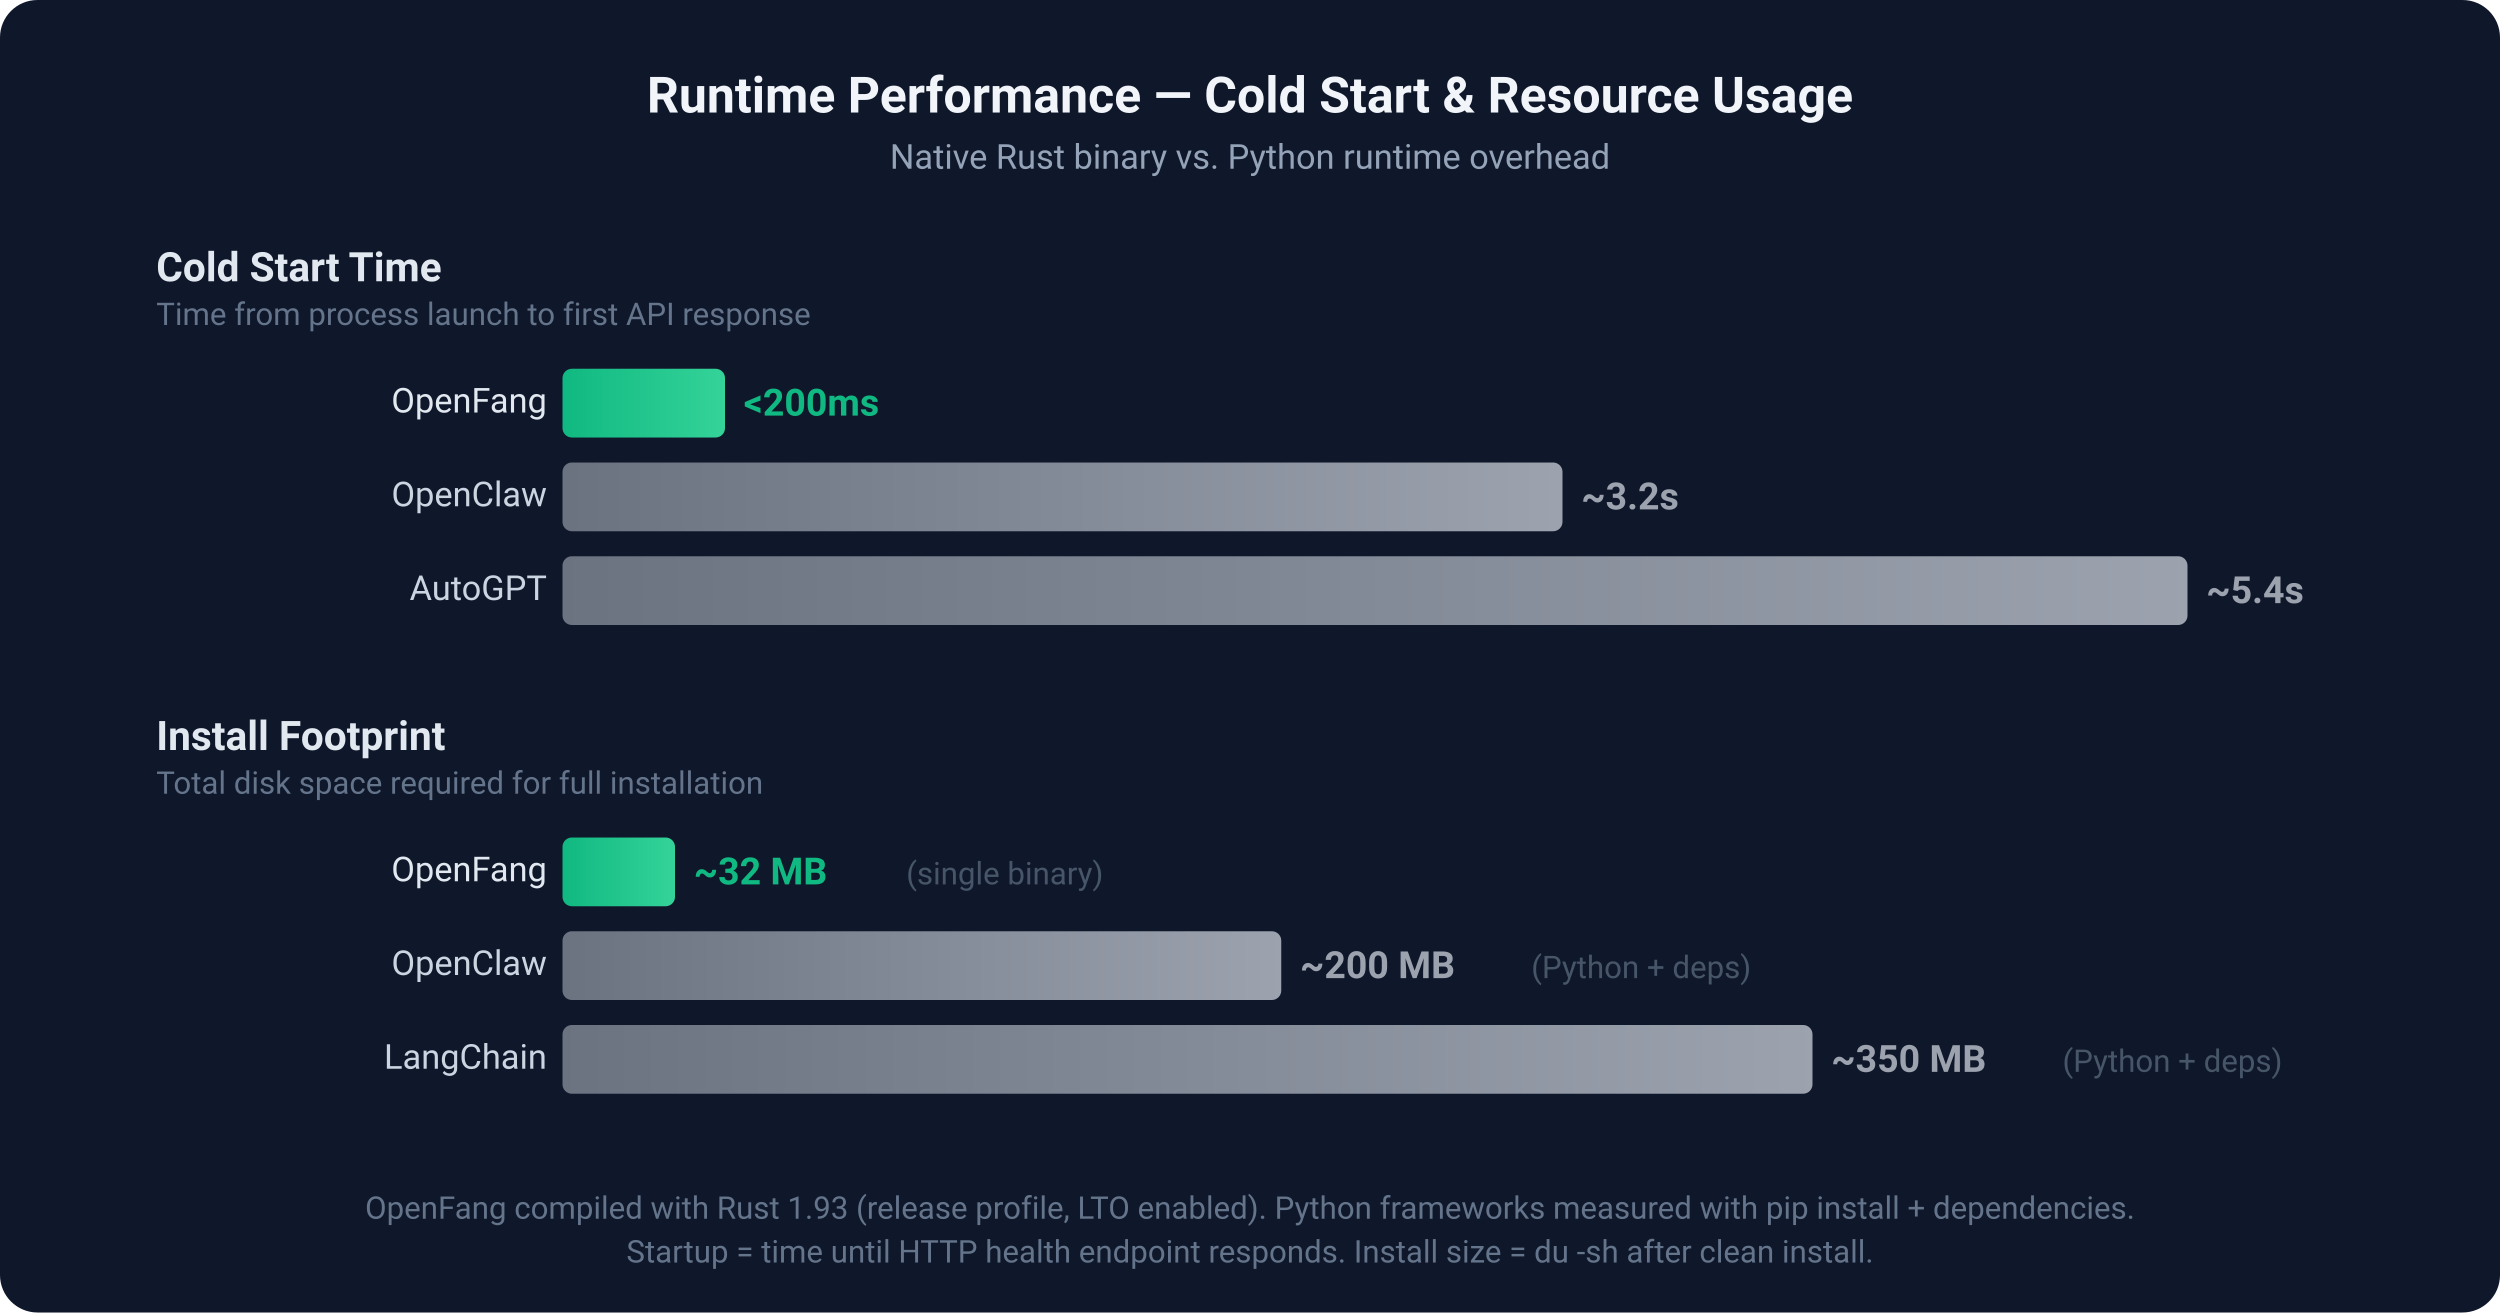
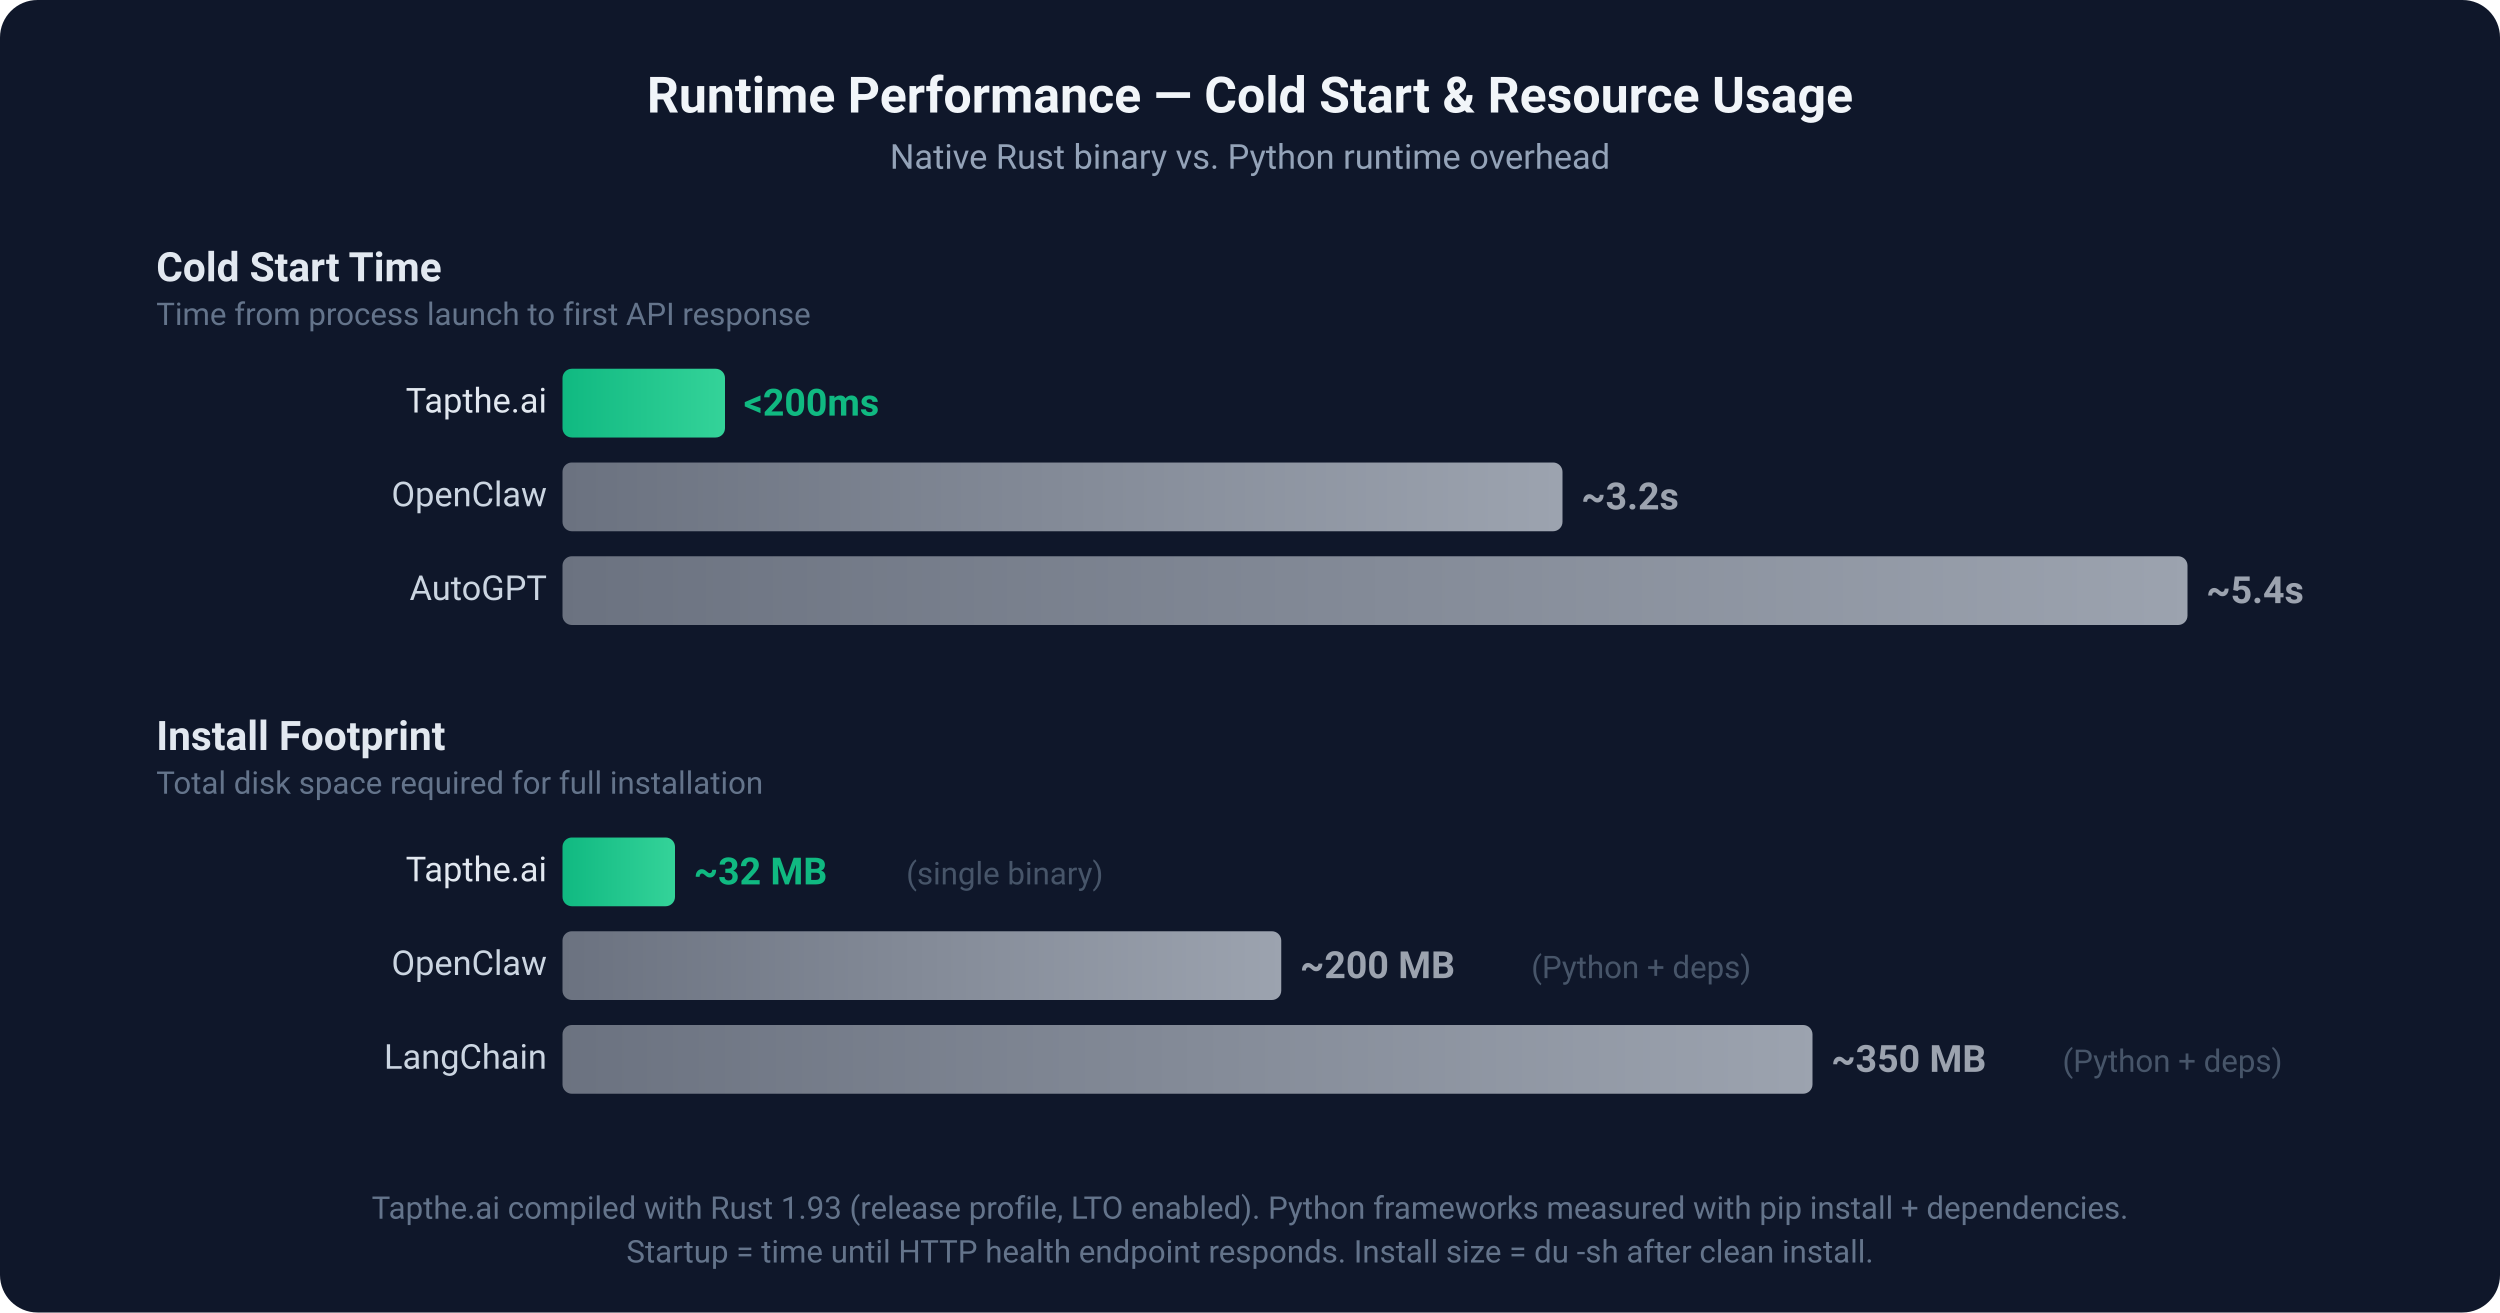
<svg xmlns="http://www.w3.org/2000/svg" viewBox="0 0 800 420" font-family="-apple-system,BlinkMacSystemFont,'Segoe UI',Roboto,Helvetica,Arial,sans-serif">
  <defs>
    <linearGradient id="pf" x1="0" y1="0" x2="1" y2="0">
      <stop offset="0%" stop-color="#10b981" />
      <stop offset="100%" stop-color="#34d399" />
    </linearGradient>
    <linearGradient id="pg" x1="0" y1="0" x2="1" y2="0">
      <stop offset="0%" stop-color="#6b7280" />
      <stop offset="100%" stop-color="#9ca3af" />
    </linearGradient>
  </defs>
  <rect width="800" height="420" rx="12" fill="#0f172a" />
  <text x="400" y="36" text-anchor="middle" fill="#f1f5f9" font-size="16" font-weight="700">Runtime Performance — Cold Start &amp; Resource Usage</text>
  <text x="400" y="54" text-anchor="middle" fill="#94a3b8" font-size="11">Native Rust binary vs. Python runtime overhead</text>
  <text x="50" y="90" fill="#e2e8f0" font-size="13" font-weight="600">Cold Start Time</text>
  <text x="50" y="104" fill="#64748b" font-size="10">Time from process launch to first API response</text>
-   <text x="175" y="132" text-anchor="end" fill="#e2e8f0" font-size="11">OpenFang</text>
+   <text x="175" y="132" text-anchor="end" fill="#e2e8f0" font-size="11">Tapthe.ai</text>
  <rect x="180" y="118" width="52" height="22" rx="3" fill="url(#pf)" />
  <text x="238" y="133" fill="#10b981" font-size="12" font-weight="700">&lt;200ms</text>
  <text x="175" y="162" text-anchor="end" fill="#cbd5e1" font-size="11">OpenClaw</text>
  <rect x="180" y="148" width="320" height="22" rx="3" fill="url(#pg)" />
  <text x="506" y="163" fill="#9ca3af" font-size="12" font-weight="600">~3.2s</text>
  <text x="175" y="192" text-anchor="end" fill="#cbd5e1" font-size="11">AutoGPT</text>
  <rect x="180" y="178" width="520" height="22" rx="3" fill="url(#pg)" />
  <text x="706" y="193" fill="#9ca3af" font-size="12" font-weight="600">~5.4s</text>
  <text x="50" y="240" fill="#e2e8f0" font-size="13" font-weight="600">Install Footprint</text>
  <text x="50" y="254" fill="#64748b" font-size="10">Total disk space required for full installation</text>
-   <text x="175" y="282" text-anchor="end" fill="#e2e8f0" font-size="11">OpenFang</text>
+   <text x="175" y="282" text-anchor="end" fill="#e2e8f0" font-size="11">Tapthe.ai</text>
  <rect x="180" y="268" width="36" height="22" rx="3" fill="url(#pf)" />
  <text x="222" y="283" fill="#10b981" font-size="12" font-weight="700">~32 MB</text>
  <text x="290" y="283" fill="#475569" font-size="10">(single binary)</text>
  <text x="175" y="312" text-anchor="end" fill="#cbd5e1" font-size="11">OpenClaw</text>
  <rect x="180" y="298" width="230" height="22" rx="3" fill="url(#pg)" />
  <text x="416" y="313" fill="#9ca3af" font-size="12" font-weight="600">~200 MB</text>
  <text x="490" y="313" fill="#475569" font-size="10">(Python + deps)</text>
  <text x="175" y="342" text-anchor="end" fill="#cbd5e1" font-size="11">LangChain</text>
  <rect x="180" y="328" width="400" height="22" rx="3" fill="url(#pg)" />
  <text x="586" y="343" fill="#9ca3af" font-size="12" font-weight="600">~350 MB</text>
  <text x="660" y="343" fill="#475569" font-size="10">(Python + deps)</text>
-   <text x="400" y="390" text-anchor="middle" fill="#64748b" font-size="10">OpenFang compiled with Rust 1.93 (release profile, LTO enabled). Python frameworks measured with pip install + dependencies.</text>
+   <text x="400" y="390" text-anchor="middle" fill="#64748b" font-size="10">Tapthe.ai compiled with Rust 1.93 (release profile, LTO enabled). Python frameworks measured with pip install + dependencies.</text>
  <text x="400" y="404" text-anchor="middle" fill="#64748b" font-size="10">Startup = time until HTTP health endpoint responds. Install size = du -sh after clean install.</text>
</svg>
